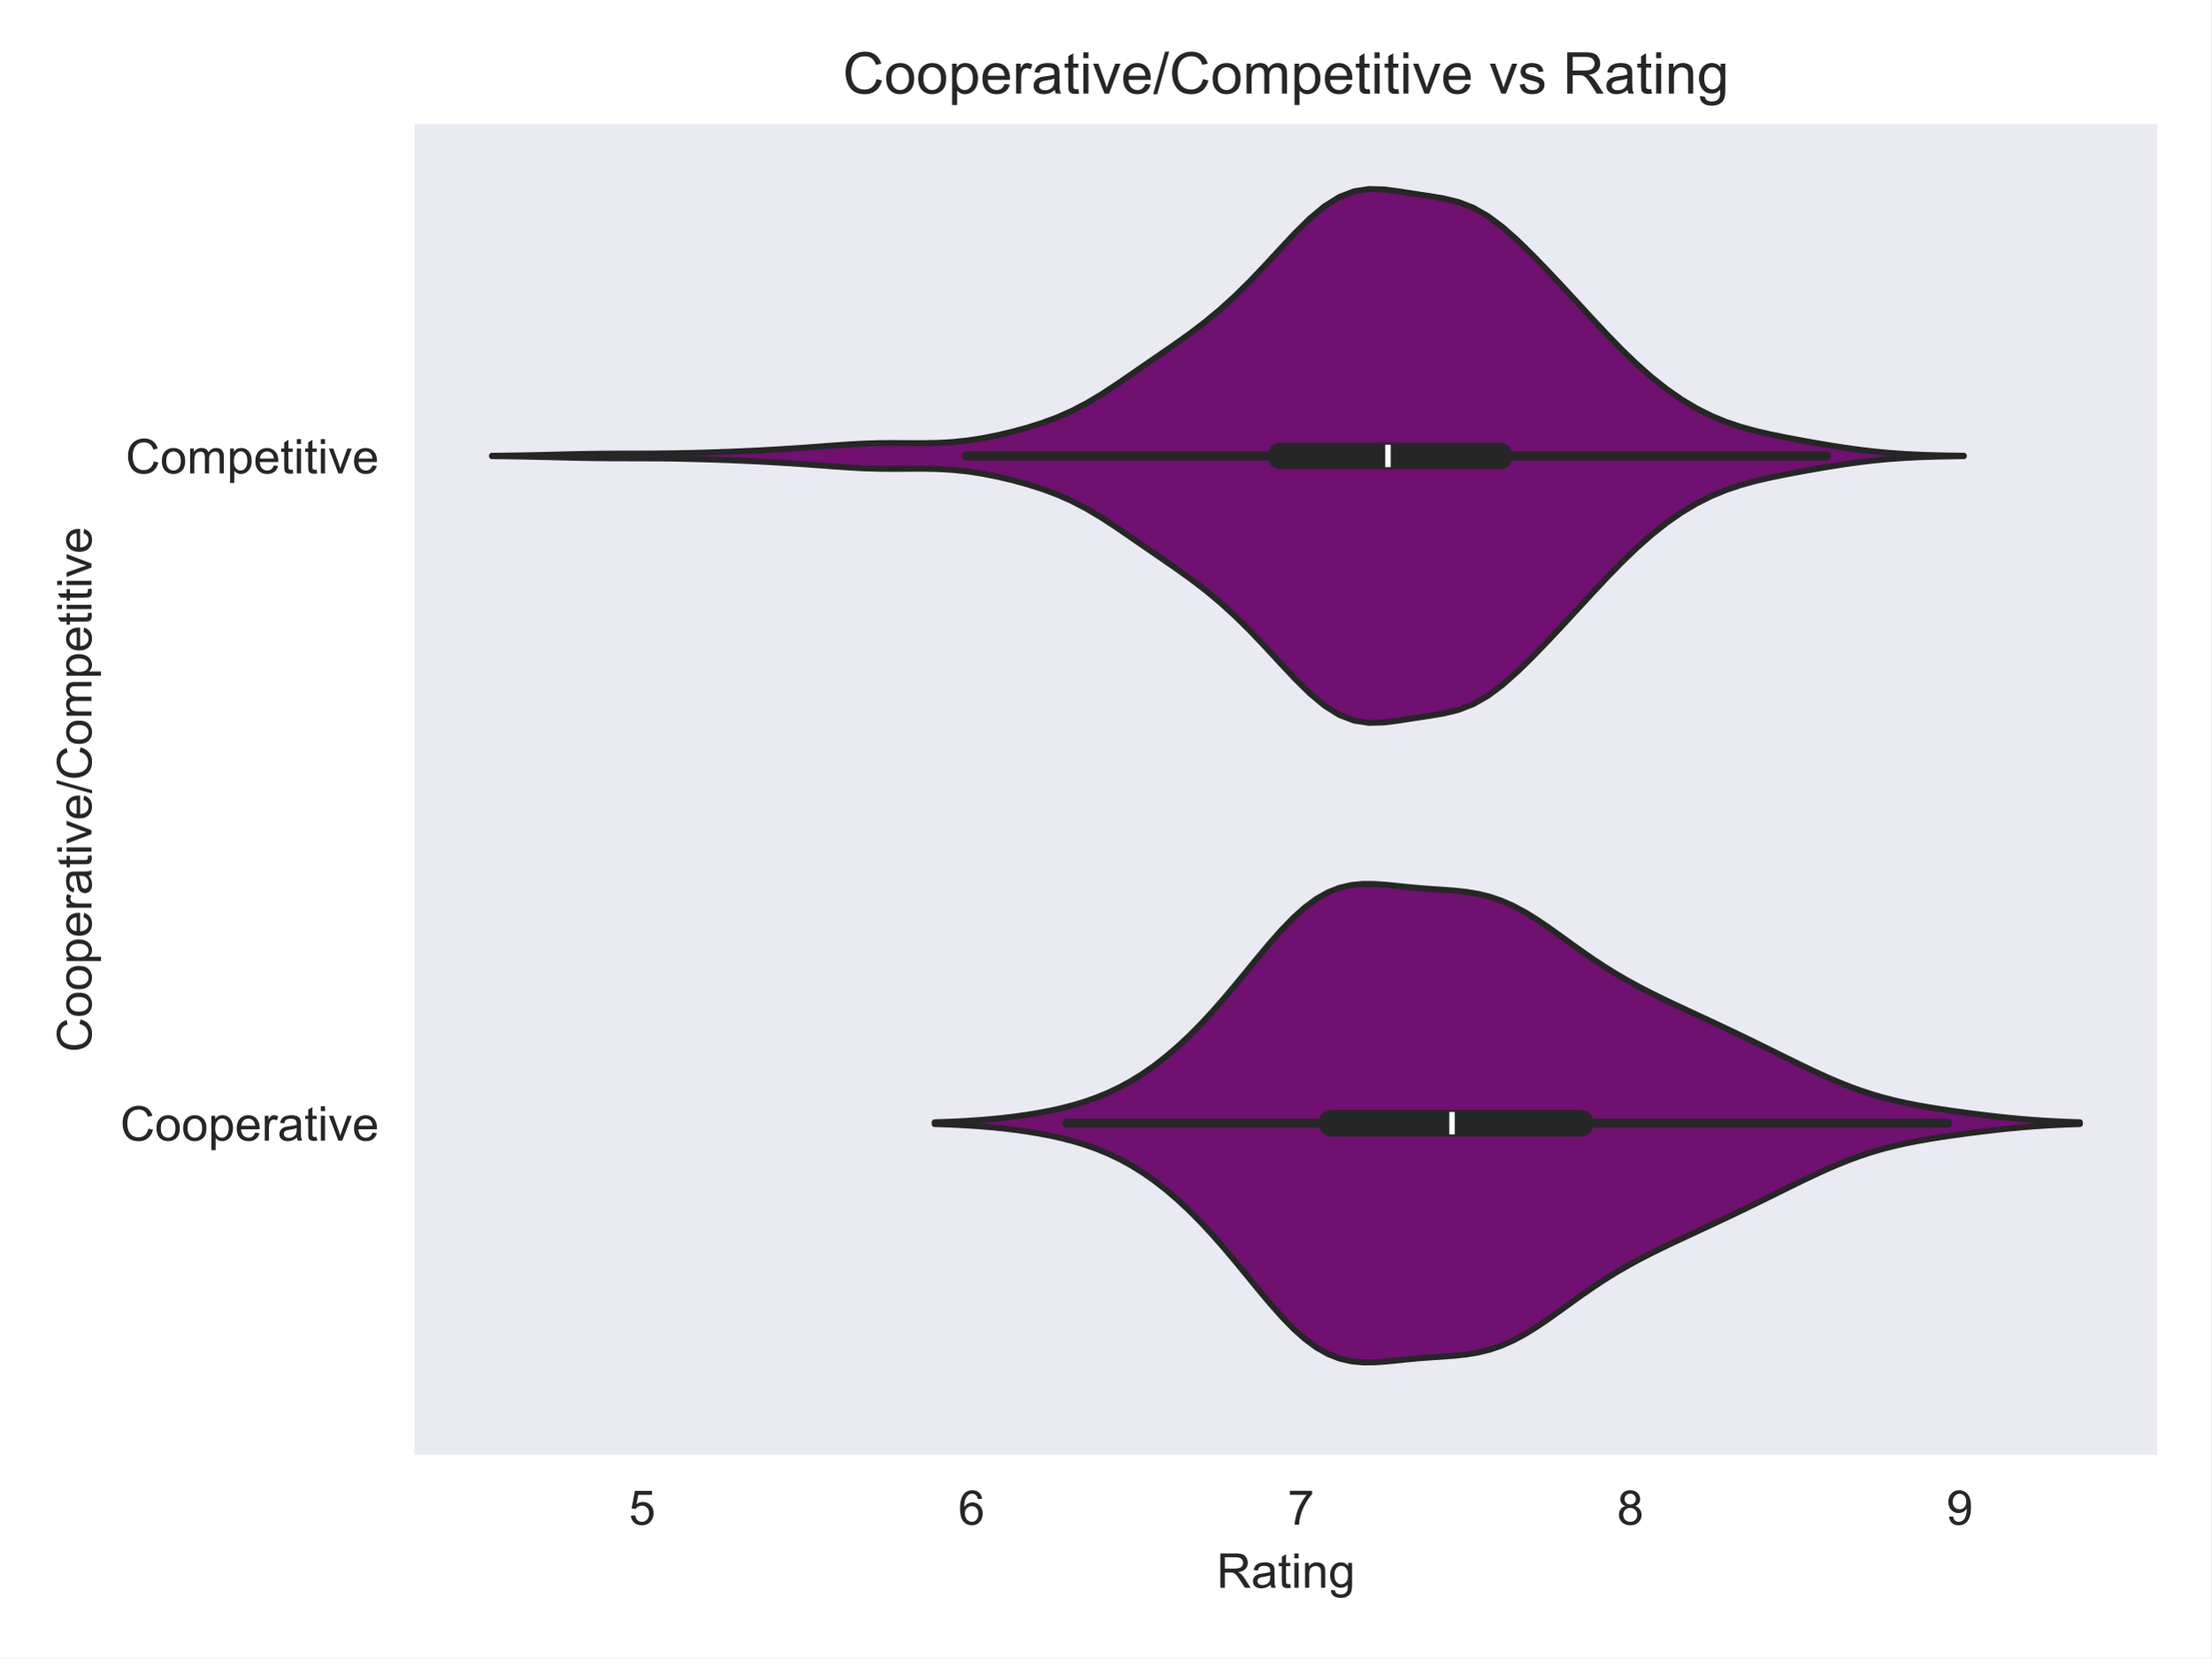
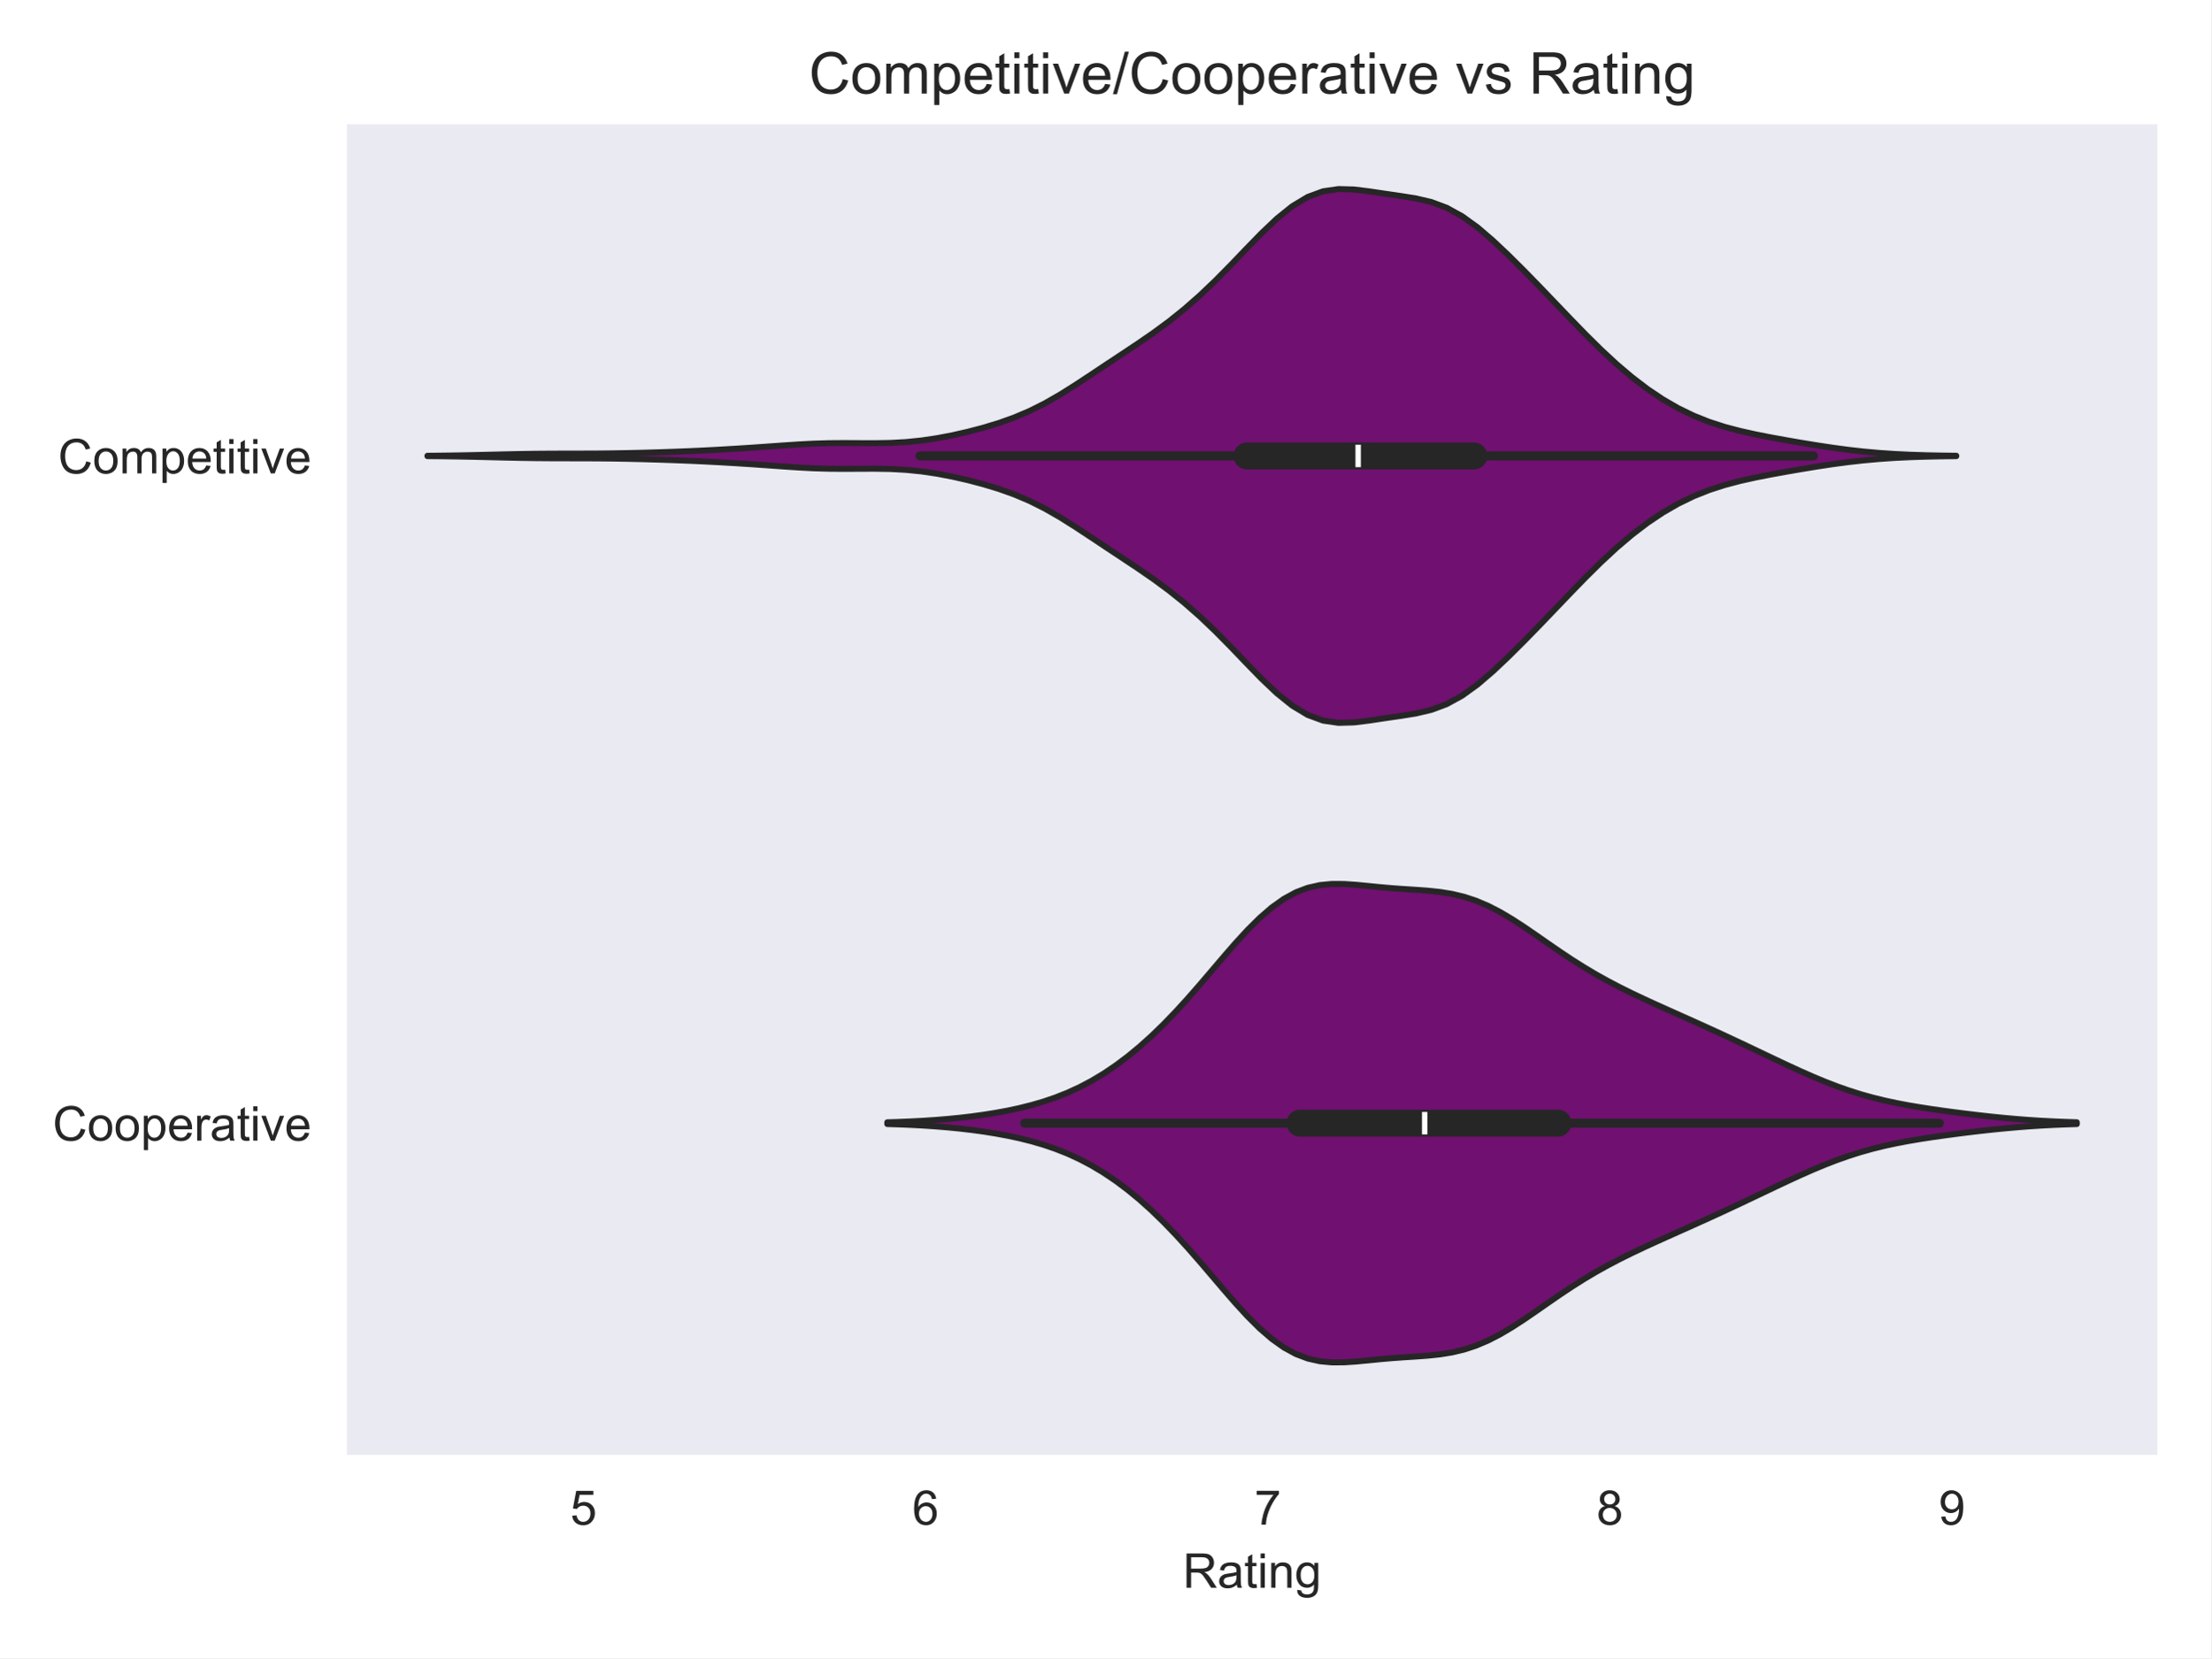
<svg xmlns="http://www.w3.org/2000/svg" xmlns:xlink="http://www.w3.org/1999/xlink" width="460.8pt" height="345.6pt" viewBox="0 0 460.8 345.6" version="1.1">
  <defs>
    <style type="text/css">*{stroke-linejoin: round; stroke-linecap: butt}</style>
  </defs>
  <g id="figure_1">
    <g id="patch_1">
      <path d="M 0 345.6  L 460.8 345.6  L 460.8 0  L 0 0  z " style="fill: #ffffff" />
    </g>
    <g id="axes_1">
      <g id="patch_2">
-         <path d="M 85.97 303.64  L 450 303.64  L 450 25.496  L 85.97 25.496  z " style="fill: #eaeaf2" />
+         <path d="M 71.89 303.64  L 450 303.64  L 450 25.496  L 71.89 25.496  z " style="fill: #eaeaf2" />
      </g>
      <g id="matplotlib.axis_1">
        <g id="xtick_1">
          <g id="text_1">
-             <g style="fill: #262626" transform="translate(131.0505 317.7978) scale(0.1 -0.1)">
+             <g style="fill: #262626" transform="translate(118.8217 317.7978) scale(0.1 -0.1)">
              <defs>
                <path id="ArialMT-35" d="M 266 1200  L 856 1250  Q 922 819 1161 601  Q 1400 384 1738 384  Q 2144 384 2425 690  Q 2706 997 2706 1503  Q 2706 1984 2436 2262  Q 2166 2541 1728 2541  Q 1456 2541 1237 2417  Q 1019 2294 894 2097  L 366 2166  L 809 4519  L 3088 4519  L 3088 3981  L 1259 3981  L 1013 2750  Q 1425 3038 1878 3038  Q 2478 3038 2890 2622  Q 3303 2206 3303 1553  Q 3303 931 2941 478  Q 2500 -78 1738 -78  Q 1113 -78 717 272  Q 322 622 266 1200  z " transform="scale(0.015625)" />
              </defs>
              <use xlink:href="#ArialMT-35" />
            </g>
          </g>
        </g>
        <g id="xtick_2">
          <g id="text_2">
-             <g style="fill: #262626" transform="translate(199.6956 317.7978) scale(0.1 -0.1)">
+             <g style="fill: #262626" transform="translate(190.1219 317.7978) scale(0.1 -0.1)">
              <defs>
                <path id="ArialMT-36" d="M 3184 3459  L 2625 3416  Q 2550 3747 2413 3897  Q 2184 4138 1850 4138  Q 1581 4138 1378 3988  Q 1113 3794 959 3422  Q 806 3050 800 2363  Q 1003 2672 1297 2822  Q 1591 2972 1913 2972  Q 2475 2972 2870 2558  Q 3266 2144 3266 1488  Q 3266 1056 3080 686  Q 2894 316 2569 119  Q 2244 -78 1831 -78  Q 1128 -78 684 439  Q 241 956 241 2144  Q 241 3472 731 4075  Q 1159 4600 1884 4600  Q 2425 4600 2770 4297  Q 3116 3994 3184 3459  z M 888 1484  Q 888 1194 1011 928  Q 1134 663 1356 523  Q 1578 384 1822 384  Q 2178 384 2434 671  Q 2691 959 2691 1453  Q 2691 1928 2437 2201  Q 2184 2475 1800 2475  Q 1419 2475 1153 2201  Q 888 1928 888 1484  z " transform="scale(0.015625)" />
              </defs>
              <use xlink:href="#ArialMT-36" />
            </g>
          </g>
        </g>
        <g id="xtick_3">
          <g id="text_3">
-             <g style="fill: #262626" transform="translate(268.3407 317.7978) scale(0.1 -0.1)">
+             <g style="fill: #262626" transform="translate(261.422 317.7978) scale(0.1 -0.1)">
              <defs>
                <path id="ArialMT-37" d="M 303 3981  L 303 4522  L 3269 4522  L 3269 4084  Q 2831 3619 2401 2847  Q 1972 2075 1738 1259  Q 1569 684 1522 0  L 944 0  Q 953 541 1156 1306  Q 1359 2072 1739 2783  Q 2119 3494 2547 3981  L 303 3981  z " transform="scale(0.015625)" />
              </defs>
              <use xlink:href="#ArialMT-37" />
            </g>
          </g>
        </g>
        <g id="xtick_4">
          <g id="text_4">
-             <g style="fill: #262626" transform="translate(336.9858 317.7978) scale(0.1 -0.1)">
+             <g style="fill: #262626" transform="translate(332.7222 317.7978) scale(0.1 -0.1)">
              <defs>
                <path id="ArialMT-38" d="M 1131 2484  Q 781 2613 612 2850  Q 444 3088 444 3419  Q 444 3919 803 4259  Q 1163 4600 1759 4600  Q 2359 4600 2725 4251  Q 3091 3903 3091 3403  Q 3091 3084 2923 2848  Q 2756 2613 2416 2484  Q 2838 2347 3058 2040  Q 3278 1734 3278 1309  Q 3278 722 2862 322  Q 2447 -78 1769 -78  Q 1091 -78 675 323  Q 259 725 259 1325  Q 259 1772 486 2073  Q 713 2375 1131 2484  z M 1019 3438  Q 1019 3113 1228 2906  Q 1438 2700 1772 2700  Q 2097 2700 2305 2904  Q 2513 3109 2513 3406  Q 2513 3716 2298 3927  Q 2084 4138 1766 4138  Q 1444 4138 1231 3931  Q 1019 3725 1019 3438  z M 838 1322  Q 838 1081 952 856  Q 1066 631 1291 507  Q 1516 384 1775 384  Q 2178 384 2440 643  Q 2703 903 2703 1303  Q 2703 1709 2433 1975  Q 2163 2241 1756 2241  Q 1359 2241 1098 1978  Q 838 1716 838 1322  z " transform="scale(0.015625)" />
              </defs>
              <use xlink:href="#ArialMT-38" />
            </g>
          </g>
        </g>
        <g id="xtick_5">
          <g id="text_5">
-             <g style="fill: #262626" transform="translate(405.6309 317.7978) scale(0.1 -0.1)">
+             <g style="fill: #262626" transform="translate(404.0223 317.7978) scale(0.1 -0.1)">
              <defs>
                <path id="ArialMT-39" d="M 350 1059  L 891 1109  Q 959 728 1153 556  Q 1347 384 1650 384  Q 1909 384 2104 503  Q 2300 622 2425 820  Q 2550 1019 2634 1356  Q 2719 1694 2719 2044  Q 2719 2081 2716 2156  Q 2547 1888 2255 1720  Q 1963 1553 1622 1553  Q 1053 1553 659 1965  Q 266 2378 266 3053  Q 266 3750 677 4175  Q 1088 4600 1706 4600  Q 2153 4600 2523 4359  Q 2894 4119 3086 3673  Q 3278 3228 3278 2384  Q 3278 1506 3087 986  Q 2897 466 2520 194  Q 2144 -78 1638 -78  Q 1100 -78 759 220  Q 419 519 350 1059  z M 2653 3081  Q 2653 3566 2395 3850  Q 2138 4134 1775 4134  Q 1400 4134 1122 3828  Q 844 3522 844 3034  Q 844 2597 1108 2323  Q 1372 2050 1759 2050  Q 2150 2050 2401 2323  Q 2653 2597 2653 3081  z " transform="scale(0.015625)" />
              </defs>
              <use xlink:href="#ArialMT-39" />
            </g>
          </g>
        </g>
        <g id="text_6">
-           <g style="fill: #262626" transform="translate(253.5327 330.9431) scale(0.1 -0.1)">
+           <g style="fill: #262626" transform="translate(246.4927 330.9431) scale(0.1 -0.1)">
            <defs>
              <path id="ArialMT-52" d="M 503 0  L 503 4581  L 2534 4581  Q 3147 4581 3465 4457  Q 3784 4334 3975 4021  Q 4166 3709 4166 3331  Q 4166 2844 3850 2509  Q 3534 2175 2875 2084  Q 3116 1969 3241 1856  Q 3506 1613 3744 1247  L 4541 0  L 3778 0  L 3172 953  Q 2906 1366 2734 1584  Q 2563 1803 2427 1890  Q 2291 1978 2150 2013  Q 2047 2034 1813 2034  L 1109 2034  L 1109 0  L 503 0  z M 1109 2559  L 2413 2559  Q 2828 2559 3062 2645  Q 3297 2731 3419 2920  Q 3541 3109 3541 3331  Q 3541 3656 3305 3865  Q 3069 4075 2559 4075  L 1109 4075  L 1109 2559  z " transform="scale(0.015625)" />
              <path id="ArialMT-61" d="M 2588 409  Q 2275 144 1986 34  Q 1697 -75 1366 -75  Q 819 -75 525 192  Q 231 459 231 875  Q 231 1119 342 1320  Q 453 1522 633 1644  Q 813 1766 1038 1828  Q 1203 1872 1538 1913  Q 2219 1994 2541 2106  Q 2544 2222 2544 2253  Q 2544 2597 2384 2738  Q 2169 2928 1744 2928  Q 1347 2928 1158 2789  Q 969 2650 878 2297  L 328 2372  Q 403 2725 575 2942  Q 747 3159 1072 3276  Q 1397 3394 1825 3394  Q 2250 3394 2515 3294  Q 2781 3194 2906 3042  Q 3031 2891 3081 2659  Q 3109 2516 3109 2141  L 3109 1391  Q 3109 606 3145 398  Q 3181 191 3288 0  L 2700 0  Q 2613 175 2588 409  z M 2541 1666  Q 2234 1541 1622 1453  Q 1275 1403 1131 1340  Q 988 1278 909 1158  Q 831 1038 831 891  Q 831 666 1001 516  Q 1172 366 1500 366  Q 1825 366 2078 508  Q 2331 650 2450 897  Q 2541 1088 2541 1459  L 2541 1666  z " transform="scale(0.015625)" />
              <path id="ArialMT-74" d="M 1650 503  L 1731 6  Q 1494 -44 1306 -44  Q 1000 -44 831 53  Q 663 150 594 308  Q 525 466 525 972  L 525 2881  L 113 2881  L 113 3319  L 525 3319  L 525 4141  L 1084 4478  L 1084 3319  L 1650 3319  L 1650 2881  L 1084 2881  L 1084 941  Q 1084 700 1114 631  Q 1144 563 1211 522  Q 1278 481 1403 481  Q 1497 481 1650 503  z " transform="scale(0.015625)" />
              <path id="ArialMT-69" d="M 425 3934  L 425 4581  L 988 4581  L 988 3934  L 425 3934  z M 425 0  L 425 3319  L 988 3319  L 988 0  L 425 0  z " transform="scale(0.015625)" />
              <path id="ArialMT-6e" d="M 422 0  L 422 3319  L 928 3319  L 928 2847  Q 1294 3394 1984 3394  Q 2284 3394 2536 3286  Q 2788 3178 2913 3003  Q 3038 2828 3088 2588  Q 3119 2431 3119 2041  L 3119 0  L 2556 0  L 2556 2019  Q 2556 2363 2490 2533  Q 2425 2703 2258 2804  Q 2091 2906 1866 2906  Q 1506 2906 1245 2678  Q 984 2450 984 1813  L 984 0  L 422 0  z " transform="scale(0.015625)" />
              <path id="ArialMT-67" d="M 319 -275  L 866 -356  Q 900 -609 1056 -725  Q 1266 -881 1628 -881  Q 2019 -881 2231 -725  Q 2444 -569 2519 -288  Q 2563 -116 2559 434  Q 2191 0 1641 0  Q 956 0 581 494  Q 206 988 206 1678  Q 206 2153 378 2554  Q 550 2956 876 3175  Q 1203 3394 1644 3394  Q 2231 3394 2613 2919  L 2613 3319  L 3131 3319  L 3131 450  Q 3131 -325 2973 -648  Q 2816 -972 2473 -1159  Q 2131 -1347 1631 -1347  Q 1038 -1347 672 -1080  Q 306 -813 319 -275  z M 784 1719  Q 784 1066 1043 766  Q 1303 466 1694 466  Q 2081 466 2343 764  Q 2606 1063 2606 1700  Q 2606 2309 2336 2618  Q 2066 2928 1684 2928  Q 1309 2928 1046 2623  Q 784 2319 784 1719  z " transform="scale(0.015625)" />
            </defs>
            <use xlink:href="#ArialMT-52" />
            <use xlink:href="#ArialMT-61" x="72.217" />
            <use xlink:href="#ArialMT-74" x="127.832" />
            <use xlink:href="#ArialMT-69" x="155.615" />
            <use xlink:href="#ArialMT-6e" x="177.832" />
            <use xlink:href="#ArialMT-67" x="233.447" />
          </g>
        </g>
      </g>
      <g id="matplotlib.axis_2">
        <g id="ytick_1">
          <g id="text_7">
-             <g style="fill: #262626" transform="translate(26.17469 98.67203) scale(0.1 -0.1)">
+             <g style="fill: #262626" transform="translate(12.09469 98.67203) scale(0.1 -0.1)">
              <defs>
                <path id="ArialMT-43" d="M 3763 1606  L 4369 1453  Q 4178 706 3683 314  Q 3188 -78 2472 -78  Q 1731 -78 1267 223  Q 803 525 561 1097  Q 319 1669 319 2325  Q 319 3041 592 3573  Q 866 4106 1370 4382  Q 1875 4659 2481 4659  Q 3169 4659 3637 4309  Q 4106 3959 4291 3325  L 3694 3184  Q 3534 3684 3231 3912  Q 2928 4141 2469 4141  Q 1941 4141 1586 3887  Q 1231 3634 1087 3207  Q 944 2781 944 2328  Q 944 1744 1114 1308  Q 1284 872 1643 656  Q 2003 441 2422 441  Q 2931 441 3284 734  Q 3638 1028 3763 1606  z " transform="scale(0.015625)" />
                <path id="ArialMT-6f" d="M 213 1659  Q 213 2581 725 3025  Q 1153 3394 1769 3394  Q 2453 3394 2887 2945  Q 3322 2497 3322 1706  Q 3322 1066 3130 698  Q 2938 331 2570 128  Q 2203 -75 1769 -75  Q 1072 -75 642 372  Q 213 819 213 1659  z M 791 1659  Q 791 1022 1069 705  Q 1347 388 1769 388  Q 2188 388 2466 706  Q 2744 1025 2744 1678  Q 2744 2294 2464 2611  Q 2184 2928 1769 2928  Q 1347 2928 1069 2612  Q 791 2297 791 1659  z " transform="scale(0.015625)" />
                <path id="ArialMT-6d" d="M 422 0  L 422 3319  L 925 3319  L 925 2853  Q 1081 3097 1340 3245  Q 1600 3394 1931 3394  Q 2300 3394 2536 3241  Q 2772 3088 2869 2813  Q 3263 3394 3894 3394  Q 4388 3394 4653 3120  Q 4919 2847 4919 2278  L 4919 0  L 4359 0  L 4359 2091  Q 4359 2428 4304 2576  Q 4250 2725 4106 2815  Q 3963 2906 3769 2906  Q 3419 2906 3187 2673  Q 2956 2441 2956 1928  L 2956 0  L 2394 0  L 2394 2156  Q 2394 2531 2256 2718  Q 2119 2906 1806 2906  Q 1569 2906 1367 2781  Q 1166 2656 1075 2415  Q 984 2175 984 1722  L 984 0  L 422 0  z " transform="scale(0.015625)" />
                <path id="ArialMT-70" d="M 422 -1272  L 422 3319  L 934 3319  L 934 2888  Q 1116 3141 1344 3267  Q 1572 3394 1897 3394  Q 2322 3394 2647 3175  Q 2972 2956 3137 2557  Q 3303 2159 3303 1684  Q 3303 1175 3120 767  Q 2938 359 2589 142  Q 2241 -75 1856 -75  Q 1575 -75 1351 44  Q 1128 163 984 344  L 984 -1272  L 422 -1272  z M 931 1641  Q 931 1000 1190 694  Q 1450 388 1819 388  Q 2194 388 2461 705  Q 2728 1022 2728 1688  Q 2728 2322 2467 2637  Q 2206 2953 1844 2953  Q 1484 2953 1207 2617  Q 931 2281 931 1641  z " transform="scale(0.015625)" />
                <path id="ArialMT-65" d="M 2694 1069  L 3275 997  Q 3138 488 2766 206  Q 2394 -75 1816 -75  Q 1088 -75 661 373  Q 234 822 234 1631  Q 234 2469 665 2931  Q 1097 3394 1784 3394  Q 2450 3394 2872 2941  Q 3294 2488 3294 1666  Q 3294 1616 3291 1516  L 816 1516  Q 847 969 1125 678  Q 1403 388 1819 388  Q 2128 388 2347 550  Q 2566 713 2694 1069  z M 847 1978  L 2700 1978  Q 2663 2397 2488 2606  Q 2219 2931 1791 2931  Q 1403 2931 1139 2672  Q 875 2413 847 1978  z " transform="scale(0.015625)" />
                <path id="ArialMT-76" d="M 1344 0  L 81 3319  L 675 3319  L 1388 1331  Q 1503 1009 1600 663  Q 1675 925 1809 1294  L 2547 3319  L 3125 3319  L 1869 0  L 1344 0  z " transform="scale(0.015625)" />
              </defs>
              <use xlink:href="#ArialMT-43" />
              <use xlink:href="#ArialMT-6f" x="72.217" />
              <use xlink:href="#ArialMT-6d" x="127.832" />
              <use xlink:href="#ArialMT-70" x="211.133" />
              <use xlink:href="#ArialMT-65" x="266.748" />
              <use xlink:href="#ArialMT-74" x="322.363" />
              <use xlink:href="#ArialMT-69" x="350.146" />
              <use xlink:href="#ArialMT-74" x="372.363" />
              <use xlink:href="#ArialMT-69" x="400.146" />
              <use xlink:href="#ArialMT-76" x="422.363" />
              <use xlink:href="#ArialMT-65" x="472.363" />
            </g>
          </g>
        </g>
        <g id="ytick_2">
          <g id="text_8">
-             <g style="fill: #262626" transform="translate(25.05281 237.7439) scale(0.1 -0.1)">
+             <g style="fill: #262626" transform="translate(10.97281 237.7439) scale(0.1 -0.1)">
              <defs>
                <path id="ArialMT-72" d="M 416 0  L 416 3319  L 922 3319  L 922 2816  Q 1116 3169 1280 3281  Q 1444 3394 1641 3394  Q 1925 3394 2219 3213  L 2025 2691  Q 1819 2813 1613 2813  Q 1428 2813 1281 2702  Q 1134 2591 1072 2394  Q 978 2094 978 1738  L 978 0  L 416 0  z " transform="scale(0.015625)" />
              </defs>
              <use xlink:href="#ArialMT-43" />
              <use xlink:href="#ArialMT-6f" x="72.217" />
              <use xlink:href="#ArialMT-6f" x="127.832" />
              <use xlink:href="#ArialMT-70" x="183.447" />
              <use xlink:href="#ArialMT-65" x="239.062" />
              <use xlink:href="#ArialMT-72" x="294.678" />
              <use xlink:href="#ArialMT-61" x="327.979" />
              <use xlink:href="#ArialMT-74" x="383.594" />
              <use xlink:href="#ArialMT-69" x="411.377" />
              <use xlink:href="#ArialMT-76" x="433.594" />
              <use xlink:href="#ArialMT-65" x="483.594" />
            </g>
          </g>
        </g>
-         <g id="text_9">
-           <g style="fill: #262626" transform="translate(19.06531 219.3134) rotate(-90) scale(0.1 -0.1)">
-             <defs>
-               <path id="ArialMT-2f" d="M 0 -78  L 1328 4659  L 1778 4659  L 453 -78  L 0 -78  z " transform="scale(0.015625)" />
-             </defs>
-             <use xlink:href="#ArialMT-43" />
-             <use xlink:href="#ArialMT-6f" x="72.217" />
-             <use xlink:href="#ArialMT-6f" x="127.832" />
-             <use xlink:href="#ArialMT-70" x="183.447" />
-             <use xlink:href="#ArialMT-65" x="239.062" />
-             <use xlink:href="#ArialMT-72" x="294.678" />
-             <use xlink:href="#ArialMT-61" x="327.979" />
-             <use xlink:href="#ArialMT-74" x="383.594" />
-             <use xlink:href="#ArialMT-69" x="411.377" />
-             <use xlink:href="#ArialMT-76" x="433.594" />
-             <use xlink:href="#ArialMT-65" x="483.594" />
-             <use xlink:href="#ArialMT-2f" x="539.209" />
-             <use xlink:href="#ArialMT-43" x="566.992" />
-             <use xlink:href="#ArialMT-6f" x="639.209" />
-             <use xlink:href="#ArialMT-6d" x="694.824" />
-             <use xlink:href="#ArialMT-70" x="778.125" />
-             <use xlink:href="#ArialMT-65" x="833.74" />
-             <use xlink:href="#ArialMT-74" x="889.355" />
-             <use xlink:href="#ArialMT-69" x="917.139" />
-             <use xlink:href="#ArialMT-74" x="939.355" />
-             <use xlink:href="#ArialMT-69" x="967.139" />
-             <use xlink:href="#ArialMT-76" x="989.355" />
-             <use xlink:href="#ArialMT-65" x="1039.355" />
-           </g>
-         </g>
      </g>
      <g id="PolyCollection_1">
        <defs>
-           <path id="mfb50159090" d="M 102.517 -250.531  L 102.517 -250.604  L 105.615 -250.636  L 108.714 -250.684  L 111.812 -250.748  L 114.911 -250.824  L 118.009 -250.903  L 121.108 -250.972  L 124.206 -251.022  L 127.305 -251.048  L 130.403 -251.057  L 133.502 -251.062  L 136.6 -251.075  L 139.699 -251.109  L 142.797 -251.165  L 145.896 -251.242  L 148.994 -251.335  L 152.093 -251.446  L 155.191 -251.575  L 158.289 -251.725  L 161.388 -251.896  L 164.486 -252.085  L 167.585 -252.294  L 170.683 -252.518  L 173.782 -252.749  L 176.88 -252.965  L 179.979 -253.134  L 183.077 -253.232  L 186.176 -253.257  L 189.274 -253.238  L 192.373 -253.228  L 195.471 -253.286  L 198.57 -253.465  L 201.668 -253.792  L 204.767 -254.269  L 207.865 -254.882  L 210.964 -255.613  L 214.062 -256.459  L 217.161 -257.436  L 220.259 -258.585  L 223.358 -259.952  L 226.456 -261.567  L 229.555 -263.419  L 232.653 -265.449  L 235.751 -267.573  L 238.85 -269.714  L 241.948 -271.843  L 245.047 -273.983  L 248.145 -276.201  L 251.244 -278.569  L 254.342 -281.149  L 257.441 -283.972  L 260.539 -287.033  L 263.638 -290.29  L 266.736 -293.648  L 269.835 -296.956  L 272.933 -300.015  L 276.032 -302.607  L 279.13 -304.545  L 282.229 -305.731  L 285.327 -306.197  L 288.426 -306.109  L 291.524 -305.712  L 294.623 -305.23  L 297.721 -304.763  L 300.82 -304.25  L 303.918 -303.498  L 307.017 -302.299  L 310.115 -300.531  L 313.213 -298.207  L 316.312 -295.45  L 319.41 -292.412  L 322.509 -289.21  L 325.607 -285.913  L 328.706 -282.56  L 331.804 -279.196  L 334.903 -275.885  L 338.001 -272.704  L 341.1 -269.721  L 344.198 -266.985  L 347.297 -264.528  L 350.395 -262.366  L 353.494 -260.509  L 356.592 -258.949  L 359.691 -257.669  L 362.789 -256.629  L 365.888 -255.779  L 368.986 -255.063  L 372.085 -254.431  L 375.183 -253.847  L 378.282 -253.292  L 381.38 -252.767  L 384.479 -252.281  L 387.577 -251.85  L 390.675 -251.488  L 393.774 -251.198  L 396.872 -250.979  L 399.971 -250.822  L 403.069 -250.716  L 406.168 -250.649  L 409.266 -250.609  L 409.266 -250.527  L 409.266 -250.527  L 406.168 -250.487  L 403.069 -250.419  L 399.971 -250.313  L 396.872 -250.156  L 393.774 -249.937  L 390.675 -249.648  L 387.577 -249.285  L 384.479 -248.855  L 381.38 -248.369  L 378.282 -247.843  L 375.183 -247.289  L 372.085 -246.704  L 368.986 -246.073  L 365.888 -245.357  L 362.789 -244.507  L 359.691 -243.467  L 356.592 -242.186  L 353.494 -240.627  L 350.395 -238.769  L 347.297 -236.608  L 344.198 -234.151  L 341.1 -231.415  L 338.001 -228.431  L 334.903 -225.25  L 331.804 -221.94  L 328.706 -218.576  L 325.607 -215.223  L 322.509 -211.926  L 319.41 -208.724  L 316.312 -205.685  L 313.213 -202.928  L 310.115 -200.605  L 307.017 -198.837  L 303.918 -197.638  L 300.82 -196.886  L 297.721 -196.372  L 294.623 -195.906  L 291.524 -195.424  L 288.426 -195.027  L 285.327 -194.939  L 282.229 -195.405  L 279.13 -196.591  L 276.032 -198.529  L 272.933 -201.121  L 269.835 -204.18  L 266.736 -207.488  L 263.638 -210.846  L 260.539 -214.102  L 257.441 -217.164  L 254.342 -219.986  L 251.244 -222.566  L 248.145 -224.935  L 245.047 -227.152  L 241.948 -229.293  L 238.85 -231.422  L 235.751 -233.563  L 232.653 -235.686  L 229.555 -237.717  L 226.456 -239.569  L 223.358 -241.184  L 220.259 -242.551  L 217.161 -243.699  L 214.062 -244.677  L 210.964 -245.522  L 207.865 -246.254  L 204.767 -246.867  L 201.668 -247.344  L 198.57 -247.67  L 195.471 -247.849  L 192.373 -247.908  L 189.274 -247.897  L 186.176 -247.878  L 183.077 -247.904  L 179.979 -248.002  L 176.88 -248.171  L 173.782 -248.386  L 170.683 -248.617  L 167.585 -248.842  L 164.486 -249.05  L 161.388 -249.24  L 158.289 -249.41  L 155.191 -249.56  L 152.093 -249.69  L 148.994 -249.8  L 145.896 -249.894  L 142.797 -249.97  L 139.699 -250.027  L 136.6 -250.06  L 133.502 -250.074  L 130.403 -250.078  L 127.305 -250.087  L 124.206 -250.114  L 121.108 -250.163  L 118.009 -250.233  L 114.911 -250.311  L 111.812 -250.387  L 108.714 -250.452  L 105.615 -250.5  L 102.517 -250.531  z " style="stroke: #262626; stroke-width: 1.25" />
+           <path id="m05fc7c5d2e" d="M 89.077 -250.531  L 89.077 -250.604  L 92.295 -250.636  L 95.513 -250.684  L 98.732 -250.748  L 101.95 -250.824  L 105.168 -250.903  L 108.387 -250.972  L 111.605 -251.022  L 114.823 -251.048  L 118.042 -251.057  L 121.26 -251.062  L 124.478 -251.075  L 127.697 -251.109  L 130.915 -251.165  L 134.133 -251.242  L 137.352 -251.335  L 140.57 -251.446  L 143.788 -251.575  L 147.007 -251.725  L 150.225 -251.896  L 153.443 -252.085  L 156.662 -252.294  L 159.88 -252.518  L 163.098 -252.749  L 166.317 -252.965  L 169.535 -253.134  L 172.753 -253.232  L 175.972 -253.257  L 179.19 -253.238  L 182.408 -253.228  L 185.627 -253.286  L 188.845 -253.465  L 192.063 -253.792  L 195.281 -254.269  L 198.5 -254.882  L 201.718 -255.613  L 204.936 -256.459  L 208.155 -257.436  L 211.373 -258.585  L 214.591 -259.952  L 217.81 -261.567  L 221.028 -263.419  L 224.246 -265.449  L 227.465 -267.573  L 230.683 -269.714  L 233.901 -271.843  L 237.12 -273.983  L 240.338 -276.201  L 243.556 -278.569  L 246.775 -281.149  L 249.993 -283.972  L 253.211 -287.033  L 256.43 -290.29  L 259.648 -293.648  L 262.866 -296.956  L 266.085 -300.015  L 269.303 -302.607  L 272.521 -304.545  L 275.74 -305.731  L 278.958 -306.197  L 282.176 -306.109  L 285.395 -305.712  L 288.613 -305.23  L 291.831 -304.763  L 295.05 -304.25  L 298.268 -303.498  L 301.486 -302.299  L 304.704 -300.531  L 307.923 -298.207  L 311.141 -295.45  L 314.359 -292.412  L 317.578 -289.21  L 320.796 -285.913  L 324.014 -282.56  L 327.233 -279.196  L 330.451 -275.885  L 333.669 -272.704  L 336.888 -269.721  L 340.106 -266.985  L 343.324 -264.528  L 346.543 -262.366  L 349.761 -260.509  L 352.979 -258.949  L 356.198 -257.669  L 359.416 -256.629  L 362.634 -255.779  L 365.853 -255.063  L 369.071 -254.431  L 372.289 -253.847  L 375.508 -253.292  L 378.726 -252.767  L 381.944 -252.281  L 385.163 -251.85  L 388.381 -251.488  L 391.599 -251.198  L 394.818 -250.979  L 398.036 -250.822  L 401.254 -250.716  L 404.473 -250.649  L 407.691 -250.609  L 407.691 -250.527  L 407.691 -250.527  L 404.473 -250.487  L 401.254 -250.419  L 398.036 -250.313  L 394.818 -250.156  L 391.599 -249.937  L 388.381 -249.648  L 385.163 -249.285  L 381.944 -248.855  L 378.726 -248.369  L 375.508 -247.843  L 372.289 -247.289  L 369.071 -246.704  L 365.853 -246.073  L 362.634 -245.357  L 359.416 -244.507  L 356.198 -243.467  L 352.979 -242.186  L 349.761 -240.627  L 346.543 -238.769  L 343.324 -236.608  L 340.106 -234.151  L 336.888 -231.415  L 333.669 -228.431  L 330.451 -225.25  L 327.233 -221.94  L 324.014 -218.576  L 320.796 -215.223  L 317.578 -211.926  L 314.359 -208.724  L 311.141 -205.685  L 307.923 -202.928  L 304.704 -200.605  L 301.486 -198.837  L 298.268 -197.638  L 295.05 -196.886  L 291.831 -196.372  L 288.613 -195.906  L 285.395 -195.424  L 282.176 -195.027  L 278.958 -194.939  L 275.74 -195.405  L 272.521 -196.591  L 269.303 -198.529  L 266.085 -201.121  L 262.866 -204.18  L 259.648 -207.488  L 256.43 -210.846  L 253.211 -214.102  L 249.993 -217.164  L 246.775 -219.986  L 243.556 -222.566  L 240.338 -224.935  L 237.12 -227.152  L 233.901 -229.293  L 230.683 -231.422  L 227.465 -233.563  L 224.246 -235.686  L 221.028 -237.717  L 217.81 -239.569  L 214.591 -241.184  L 211.373 -242.551  L 208.155 -243.699  L 204.936 -244.677  L 201.718 -245.522  L 198.5 -246.254  L 195.281 -246.867  L 192.063 -247.344  L 188.845 -247.67  L 185.627 -247.849  L 182.408 -247.908  L 179.19 -247.897  L 175.972 -247.878  L 172.753 -247.904  L 169.535 -248.002  L 166.317 -248.171  L 163.098 -248.386  L 159.88 -248.617  L 156.662 -248.842  L 153.443 -249.05  L 150.225 -249.24  L 147.007 -249.41  L 143.788 -249.56  L 140.57 -249.69  L 137.352 -249.8  L 134.133 -249.894  L 130.915 -249.97  L 127.697 -250.027  L 124.478 -250.06  L 121.26 -250.074  L 118.042 -250.078  L 114.823 -250.087  L 111.605 -250.114  L 108.387 -250.163  L 105.168 -250.233  L 101.95 -250.311  L 98.732 -250.387  L 95.513 -250.452  L 92.295 -250.5  L 89.077 -250.531  z " style="stroke: #262626; stroke-width: 1.25" />
        </defs>
-         <g clip-path="url(#pef68274a6f)">
-           <use xlink:href="#mfb50159090" x="0" y="345.6" style="fill: #701070; stroke: #262626; stroke-width: 1.25" />
+         <g clip-path="url(#p2d23624a8e)">
+           <use xlink:href="#m05fc7c5d2e" x="0" y="345.6" style="fill: #701070; stroke: #262626; stroke-width: 1.25" />
        </g>
      </g>
      <g id="PolyCollection_2">
        <defs>
-           <path id="m46e27575f0" d="M 194.786 -111.315  L 194.786 -111.677  L 197.197 -111.756  L 199.608 -111.86  L 202.019 -111.994  L 204.429 -112.162  L 206.84 -112.367  L 209.251 -112.614  L 211.662 -112.906  L 214.073 -113.248  L 216.483 -113.646  L 218.894 -114.107  L 221.305 -114.644  L 223.716 -115.27  L 226.126 -116  L 228.537 -116.853  L 230.948 -117.847  L 233.359 -118.997  L 235.77 -120.318  L 238.18 -121.819  L 240.591 -123.506  L 243.002 -125.382  L 245.413 -127.447  L 247.823 -129.697  L 250.234 -132.127  L 252.645 -134.724  L 255.056 -137.469  L 257.467 -140.331  L 259.877 -143.263  L 262.288 -146.206  L 264.699 -149.081  L 267.11 -151.805  L 269.52 -154.29  L 271.931 -156.454  L 274.342 -158.237  L 276.753 -159.605  L 279.164 -160.555  L 281.574 -161.118  L 283.985 -161.356  L 286.396 -161.348  L 288.807 -161.183  L 291.217 -160.944  L 293.628 -160.694  L 296.039 -160.475  L 298.45 -160.295  L 300.861 -160.135  L 303.271 -159.951  L 305.682 -159.686  L 308.093 -159.282  L 310.504 -158.686  L 312.914 -157.862  L 315.325 -156.8  L 317.736 -155.511  L 320.147 -154.027  L 322.558 -152.4  L 324.968 -150.684  L 327.379 -148.939  L 329.79 -147.214  L 332.201 -145.549  L 334.611 -143.967  L 337.022 -142.48  L 339.433 -141.088  L 341.844 -139.78  L 344.254 -138.542  L 346.665 -137.356  L 349.076 -136.207  L 351.487 -135.079  L 353.898 -133.96  L 356.308 -132.839  L 358.719 -131.71  L 361.13 -130.568  L 363.541 -129.411  L 365.951 -128.238  L 368.362 -127.052  L 370.773 -125.859  L 373.184 -124.668  L 375.595 -123.49  L 378.005 -122.34  L 380.416 -121.234  L 382.827 -120.188  L 385.238 -119.217  L 387.648 -118.332  L 390.059 -117.538  L 392.47 -116.836  L 394.881 -116.221  L 397.292 -115.683  L 399.702 -115.21  L 402.113 -114.789  L 404.524 -114.405  L 406.935 -114.051  L 409.345 -113.717  L 411.756 -113.403  L 414.167 -113.107  L 416.578 -112.832  L 418.989 -112.582  L 421.399 -112.358  L 423.81 -112.165  L 426.221 -112.002  L 428.632 -111.869  L 431.042 -111.764  L 433.453 -111.683  L 433.453 -111.309  L 433.453 -111.309  L 431.042 -111.228  L 428.632 -111.123  L 426.221 -110.99  L 423.81 -110.827  L 421.399 -110.633  L 418.989 -110.41  L 416.578 -110.16  L 414.167 -109.885  L 411.756 -109.589  L 409.345 -109.274  L 406.935 -108.941  L 404.524 -108.586  L 402.113 -108.203  L 399.702 -107.781  L 397.292 -107.308  L 394.881 -106.771  L 392.47 -106.156  L 390.059 -105.454  L 387.648 -104.66  L 385.238 -103.775  L 382.827 -102.803  L 380.416 -101.758  L 378.005 -100.652  L 375.595 -99.502  L 373.184 -98.324  L 370.773 -97.132  L 368.362 -95.94  L 365.951 -94.754  L 363.541 -93.581  L 361.13 -92.424  L 358.719 -91.282  L 356.308 -90.153  L 353.898 -89.032  L 351.487 -87.913  L 349.076 -86.785  L 346.665 -85.636  L 344.254 -84.45  L 341.844 -83.212  L 339.433 -81.904  L 337.022 -80.511  L 334.611 -79.025  L 332.201 -77.443  L 329.79 -75.777  L 327.379 -74.053  L 324.968 -72.307  L 322.558 -70.592  L 320.147 -68.964  L 317.736 -67.481  L 315.325 -66.192  L 312.914 -65.129  L 310.504 -64.306  L 308.093 -63.71  L 305.682 -63.305  L 303.271 -63.041  L 300.861 -62.857  L 298.45 -62.697  L 296.039 -62.517  L 293.628 -62.298  L 291.217 -62.048  L 288.807 -61.809  L 286.396 -61.644  L 283.985 -61.636  L 281.574 -61.874  L 279.164 -62.437  L 276.753 -63.387  L 274.342 -64.754  L 271.931 -66.538  L 269.52 -68.702  L 267.11 -71.186  L 264.699 -73.91  L 262.288 -76.786  L 259.877 -79.729  L 257.467 -82.661  L 255.056 -85.523  L 252.645 -88.268  L 250.234 -90.865  L 247.823 -93.295  L 245.413 -95.545  L 243.002 -97.61  L 240.591 -99.486  L 238.18 -101.173  L 235.77 -102.674  L 233.359 -103.995  L 230.948 -105.145  L 228.537 -106.138  L 226.126 -106.992  L 223.716 -107.722  L 221.305 -108.348  L 218.894 -108.884  L 216.483 -109.346  L 214.073 -109.744  L 211.662 -110.086  L 209.251 -110.378  L 206.84 -110.624  L 204.429 -110.83  L 202.019 -110.998  L 199.608 -111.132  L 197.197 -111.236  L 194.786 -111.315  z " style="stroke: #262626; stroke-width: 1.25" />
+           <path id="mf159fa008e" d="M 184.915 -111.315  L 184.915 -111.677  L 187.419 -111.756  L 189.923 -111.86  L 192.427 -111.994  L 194.931 -112.162  L 197.435 -112.367  L 199.939 -112.614  L 202.443 -112.906  L 204.947 -113.248  L 207.451 -113.646  L 209.955 -114.107  L 212.459 -114.644  L 214.963 -115.27  L 217.467 -116  L 219.971 -116.853  L 222.476 -117.847  L 224.98 -118.997  L 227.484 -120.318  L 229.988 -121.819  L 232.492 -123.506  L 234.996 -125.382  L 237.5 -127.447  L 240.004 -129.697  L 242.508 -132.127  L 245.012 -134.724  L 247.516 -137.469  L 250.02 -140.331  L 252.524 -143.263  L 255.028 -146.206  L 257.532 -149.081  L 260.036 -151.805  L 262.54 -154.29  L 265.044 -156.454  L 267.548 -158.237  L 270.052 -159.605  L 272.556 -160.555  L 275.06 -161.118  L 277.564 -161.356  L 280.068 -161.348  L 282.572 -161.183  L 285.076 -160.944  L 287.58 -160.694  L 290.084 -160.475  L 292.588 -160.295  L 295.092 -160.135  L 297.596 -159.951  L 300.1 -159.686  L 302.604 -159.282  L 305.108 -158.686  L 307.612 -157.862  L 310.116 -156.8  L 312.62 -155.511  L 315.124 -154.027  L 317.628 -152.4  L 320.132 -150.684  L 322.636 -148.939  L 325.14 -147.214  L 327.644 -145.549  L 330.148 -143.967  L 332.652 -142.48  L 335.156 -141.088  L 337.66 -139.78  L 340.164 -138.542  L 342.668 -137.356  L 345.172 -136.207  L 347.677 -135.079  L 350.181 -133.96  L 352.685 -132.839  L 355.189 -131.71  L 357.693 -130.568  L 360.197 -129.411  L 362.701 -128.238  L 365.205 -127.052  L 367.709 -125.859  L 370.213 -124.668  L 372.717 -123.49  L 375.221 -122.34  L 377.725 -121.234  L 380.229 -120.188  L 382.733 -119.217  L 385.237 -118.332  L 387.741 -117.538  L 390.245 -116.836  L 392.749 -116.221  L 395.253 -115.683  L 397.757 -115.21  L 400.261 -114.789  L 402.765 -114.405  L 405.269 -114.051  L 407.773 -113.717  L 410.277 -113.403  L 412.781 -113.107  L 415.285 -112.832  L 417.789 -112.582  L 420.293 -112.358  L 422.797 -112.165  L 425.301 -112.002  L 427.805 -111.869  L 430.309 -111.764  L 432.813 -111.683  L 432.813 -111.309  L 432.813 -111.309  L 430.309 -111.228  L 427.805 -111.123  L 425.301 -110.99  L 422.797 -110.827  L 420.293 -110.633  L 417.789 -110.41  L 415.285 -110.16  L 412.781 -109.885  L 410.277 -109.589  L 407.773 -109.274  L 405.269 -108.941  L 402.765 -108.586  L 400.261 -108.203  L 397.757 -107.781  L 395.253 -107.308  L 392.749 -106.771  L 390.245 -106.156  L 387.741 -105.454  L 385.237 -104.66  L 382.733 -103.775  L 380.229 -102.803  L 377.725 -101.758  L 375.221 -100.652  L 372.717 -99.502  L 370.213 -98.324  L 367.709 -97.132  L 365.205 -95.94  L 362.701 -94.754  L 360.197 -93.581  L 357.693 -92.424  L 355.189 -91.282  L 352.685 -90.153  L 350.181 -89.032  L 347.677 -87.913  L 345.172 -86.785  L 342.668 -85.636  L 340.164 -84.45  L 337.66 -83.212  L 335.156 -81.904  L 332.652 -80.511  L 330.148 -79.025  L 327.644 -77.443  L 325.14 -75.777  L 322.636 -74.053  L 320.132 -72.307  L 317.628 -70.592  L 315.124 -68.964  L 312.62 -67.481  L 310.116 -66.192  L 307.612 -65.129  L 305.108 -64.306  L 302.604 -63.71  L 300.1 -63.305  L 297.596 -63.041  L 295.092 -62.857  L 292.588 -62.697  L 290.084 -62.517  L 287.58 -62.298  L 285.076 -62.048  L 282.572 -61.809  L 280.068 -61.644  L 277.564 -61.636  L 275.06 -61.874  L 272.556 -62.437  L 270.052 -63.387  L 267.548 -64.754  L 265.044 -66.538  L 262.54 -68.702  L 260.036 -71.186  L 257.532 -73.91  L 255.028 -76.786  L 252.524 -79.729  L 250.02 -82.661  L 247.516 -85.523  L 245.012 -88.268  L 242.508 -90.865  L 240.004 -93.295  L 237.5 -95.545  L 234.996 -97.61  L 232.492 -99.486  L 229.988 -101.173  L 227.484 -102.674  L 224.98 -103.995  L 222.476 -105.145  L 219.971 -106.138  L 217.467 -106.992  L 214.963 -107.722  L 212.459 -108.348  L 209.955 -108.884  L 207.451 -109.346  L 204.947 -109.744  L 202.443 -110.086  L 199.939 -110.378  L 197.435 -110.624  L 194.931 -110.83  L 192.427 -110.998  L 189.923 -111.132  L 187.419 -111.236  L 184.915 -111.315  z " style="stroke: #262626; stroke-width: 1.25" />
        </defs>
-         <g clip-path="url(#pef68274a6f)">
-           <use xlink:href="#m46e27575f0" x="0" y="345.6" style="fill: #701070; stroke: #262626; stroke-width: 1.25" />
+         <g clip-path="url(#p2d23624a8e)">
+           <use xlink:href="#mf159fa008e" x="0" y="345.6" style="fill: #701070; stroke: #262626; stroke-width: 1.25" />
        </g>
      </g>
      <g id="line2d_1">
-         <path d="M 201.344 95.032  L 380.608 95.032  " clip-path="url(#pef68274a6f)" style="fill: none; stroke: #262626; stroke-width: 1.875; stroke-linecap: round" />
+         <path d="M 191.727 95.032  L 377.924 95.032  " clip-path="url(#p2d23624a8e)" style="fill: none; stroke: #262626; stroke-width: 1.875; stroke-linecap: round" />
      </g>
      <g id="line2d_2">
-         <path d="M 266.966 95.032  L 312.475 95.032  " clip-path="url(#pef68274a6f)" style="fill: none; stroke: #262626; stroke-width: 5.625; stroke-linecap: round" />
+         <path d="M 259.887 95.032  L 307.155 95.032  " clip-path="url(#p2d23624a8e)" style="fill: none; stroke: #262626; stroke-width: 5.625; stroke-linecap: round" />
      </g>
      <g id="line2d_3">
-         <path d="M 289.258 95.032  " clip-path="url(#pef68274a6f)" style="fill: none; stroke: #262626; stroke-width: 1.5; stroke-linecap: round" />
+         <path d="M 283.041 95.032  " clip-path="url(#p2d23624a8e)" style="fill: none; stroke: #262626; stroke-width: 1.5; stroke-linecap: round" />
        <defs>
-           <path id="m0a7206c930" d="M 0 2.344  L 0 -2.344  " style="stroke: #ffffff; stroke-width: 1.125" />
+           <path id="m2695f9d5e2" d="M 0 2.344  L 0 -2.344  " style="stroke: #ffffff; stroke-width: 1.125" />
        </defs>
-         <g clip-path="url(#pef68274a6f)">
-           <use xlink:href="#m0a7206c930" x="289.258" y="95.032" style="fill: #ffffff; stroke: #ffffff; stroke-width: 1.125" />
+         <g clip-path="url(#p2d23624a8e)">
+           <use xlink:href="#m2695f9d5e2" x="283.041" y="95.032" style="fill: #ffffff; stroke: #ffffff; stroke-width: 1.125" />
        </g>
      </g>
      <g id="line2d_4">
-         <path d="M 222.365 234.104  L 405.874 234.104  " clip-path="url(#pef68274a6f)" style="fill: none; stroke: #262626; stroke-width: 1.875; stroke-linecap: round" />
+         <path d="M 213.561 234.104  L 404.168 234.104  " clip-path="url(#p2d23624a8e)" style="fill: none; stroke: #262626; stroke-width: 1.875; stroke-linecap: round" />
      </g>
      <g id="line2d_5">
-         <path d="M 277.603 234.104  L 329.347 234.104  " clip-path="url(#pef68274a6f)" style="fill: none; stroke: #262626; stroke-width: 5.625; stroke-linecap: round" />
+         <path d="M 270.935 234.104  L 324.681 234.104  " clip-path="url(#p2d23624a8e)" style="fill: none; stroke: #262626; stroke-width: 5.625; stroke-linecap: round" />
      </g>
      <g id="line2d_6">
-         <path d="M 302.606 234.104  " clip-path="url(#pef68274a6f)" style="fill: none; stroke: #262626; stroke-width: 1.5; stroke-linecap: round" />
-         <g clip-path="url(#pef68274a6f)">
-           <use xlink:href="#m0a7206c930" x="302.606" y="234.104" style="fill: #ffffff; stroke: #ffffff; stroke-width: 1.125" />
+         <path d="M 296.905 234.104  " clip-path="url(#p2d23624a8e)" style="fill: none; stroke: #262626; stroke-width: 1.5; stroke-linecap: round" />
+         <g clip-path="url(#p2d23624a8e)">
+           <use xlink:href="#m2695f9d5e2" x="296.905" y="234.104" style="fill: #ffffff; stroke: #ffffff; stroke-width: 1.125" />
        </g>
      </g>
      <g id="patch_3">
-         <path d="M 85.97 303.64  L 85.97 25.496  " style="fill: none; stroke: #ffffff; stroke-width: 0.8; stroke-linejoin: miter; stroke-linecap: square" />
+         <path d="M 71.89 303.64  L 71.89 25.496  " style="fill: none; stroke: #ffffff; stroke-width: 0.8; stroke-linejoin: miter; stroke-linecap: square" />
      </g>
      <g id="patch_4">
        <path d="M 450 303.64  L 450 25.496  " style="fill: none; stroke: #ffffff; stroke-width: 0.8; stroke-linejoin: miter; stroke-linecap: square" />
      </g>
      <g id="patch_5">
-         <path d="M 85.97 303.64  L 450 303.64  " style="fill: none; stroke: #ffffff; stroke-width: 0.8; stroke-linejoin: miter; stroke-linecap: square" />
+         <path d="M 71.89 303.64  L 450 303.64  " style="fill: none; stroke: #ffffff; stroke-width: 0.8; stroke-linejoin: miter; stroke-linecap: square" />
      </g>
      <g id="patch_6">
-         <path d="M 85.97 25.496  L 450 25.496  " style="fill: none; stroke: #ffffff; stroke-width: 0.8; stroke-linejoin: miter; stroke-linecap: square" />
-       </g>
-       <g id="text_10">
-         <g style="fill: #262626" transform="translate(175.6141 19.49625) scale(0.12 -0.12)">
+         <path d="M 71.89 25.496  L 450 25.496  " style="fill: none; stroke: #ffffff; stroke-width: 0.8; stroke-linejoin: miter; stroke-linecap: square" />
+       </g>
+       <g id="text_9">
+         <g style="fill: #262626" transform="translate(168.5741 19.49625) scale(0.12 -0.12)">
          <defs>
+             <path id="ArialMT-2f" d="M 0 -78  L 1328 4659  L 1778 4659  L 453 -78  L 0 -78  z " transform="scale(0.015625)" />
            <path id="ArialMT-20" transform="scale(0.015625)" />
            <path id="ArialMT-73" d="M 197 991  L 753 1078  Q 800 744 1014 566  Q 1228 388 1613 388  Q 2000 388 2187 545  Q 2375 703 2375 916  Q 2375 1106 2209 1216  Q 2094 1291 1634 1406  Q 1016 1563 777 1677  Q 538 1791 414 1992  Q 291 2194 291 2438  Q 291 2659 392 2848  Q 494 3038 669 3163  Q 800 3259 1026 3326  Q 1253 3394 1513 3394  Q 1903 3394 2198 3281  Q 2494 3169 2634 2976  Q 2775 2784 2828 2463  L 2278 2388  Q 2241 2644 2061 2787  Q 1881 2931 1553 2931  Q 1166 2931 1000 2803  Q 834 2675 834 2503  Q 834 2394 903 2306  Q 972 2216 1119 2156  Q 1203 2125 1616 2013  Q 2213 1853 2448 1751  Q 2684 1650 2818 1456  Q 2953 1263 2953 975  Q 2953 694 2789 445  Q 2625 197 2315 61  Q 2006 -75 1616 -75  Q 969 -75 630 194  Q 291 463 197 991  z " transform="scale(0.015625)" />
          </defs>
          <use xlink:href="#ArialMT-43" />
          <use xlink:href="#ArialMT-6f" x="72.217" />
-           <use xlink:href="#ArialMT-6f" x="127.832" />
-           <use xlink:href="#ArialMT-70" x="183.447" />
-           <use xlink:href="#ArialMT-65" x="239.062" />
-           <use xlink:href="#ArialMT-72" x="294.678" />
-           <use xlink:href="#ArialMT-61" x="327.979" />
-           <use xlink:href="#ArialMT-74" x="383.594" />
-           <use xlink:href="#ArialMT-69" x="411.377" />
-           <use xlink:href="#ArialMT-76" x="433.594" />
-           <use xlink:href="#ArialMT-65" x="483.594" />
-           <use xlink:href="#ArialMT-2f" x="539.209" />
-           <use xlink:href="#ArialMT-43" x="566.992" />
-           <use xlink:href="#ArialMT-6f" x="639.209" />
-           <use xlink:href="#ArialMT-6d" x="694.824" />
-           <use xlink:href="#ArialMT-70" x="778.125" />
-           <use xlink:href="#ArialMT-65" x="833.74" />
-           <use xlink:href="#ArialMT-74" x="889.355" />
-           <use xlink:href="#ArialMT-69" x="917.139" />
+           <use xlink:href="#ArialMT-6d" x="127.832" />
+           <use xlink:href="#ArialMT-70" x="211.133" />
+           <use xlink:href="#ArialMT-65" x="266.748" />
+           <use xlink:href="#ArialMT-74" x="322.363" />
+           <use xlink:href="#ArialMT-69" x="350.146" />
+           <use xlink:href="#ArialMT-74" x="372.363" />
+           <use xlink:href="#ArialMT-69" x="400.146" />
+           <use xlink:href="#ArialMT-76" x="422.363" />
+           <use xlink:href="#ArialMT-65" x="472.363" />
+           <use xlink:href="#ArialMT-2f" x="527.979" />
+           <use xlink:href="#ArialMT-43" x="555.762" />
+           <use xlink:href="#ArialMT-6f" x="627.979" />
+           <use xlink:href="#ArialMT-6f" x="683.594" />
+           <use xlink:href="#ArialMT-70" x="739.209" />
+           <use xlink:href="#ArialMT-65" x="794.824" />
+           <use xlink:href="#ArialMT-72" x="850.439" />
+           <use xlink:href="#ArialMT-61" x="883.74" />
          <use xlink:href="#ArialMT-74" x="939.355" />
          <use xlink:href="#ArialMT-69" x="967.139" />
          <use xlink:href="#ArialMT-76" x="989.355" />
          <use xlink:href="#ArialMT-65" x="1039.355" />
          <use xlink:href="#ArialMT-20" x="1094.971" />
          <use xlink:href="#ArialMT-76" x="1122.754" />
          <use xlink:href="#ArialMT-73" x="1172.754" />
          <use xlink:href="#ArialMT-20" x="1222.754" />
          <use xlink:href="#ArialMT-52" x="1250.537" />
          <use xlink:href="#ArialMT-61" x="1322.754" />
          <use xlink:href="#ArialMT-74" x="1378.369" />
          <use xlink:href="#ArialMT-69" x="1406.152" />
          <use xlink:href="#ArialMT-6e" x="1428.369" />
          <use xlink:href="#ArialMT-67" x="1483.984" />
        </g>
      </g>
    </g>
  </g>
  <defs>
-     <clipPath id="pef68274a6f">
-       <rect x="85.97" y="25.496" width="364.03" height="278.144" />
+     <clipPath id="p2d23624a8e">
+       <rect x="71.89" y="25.496" width="378.11" height="278.144" />
    </clipPath>
  </defs>
</svg>
